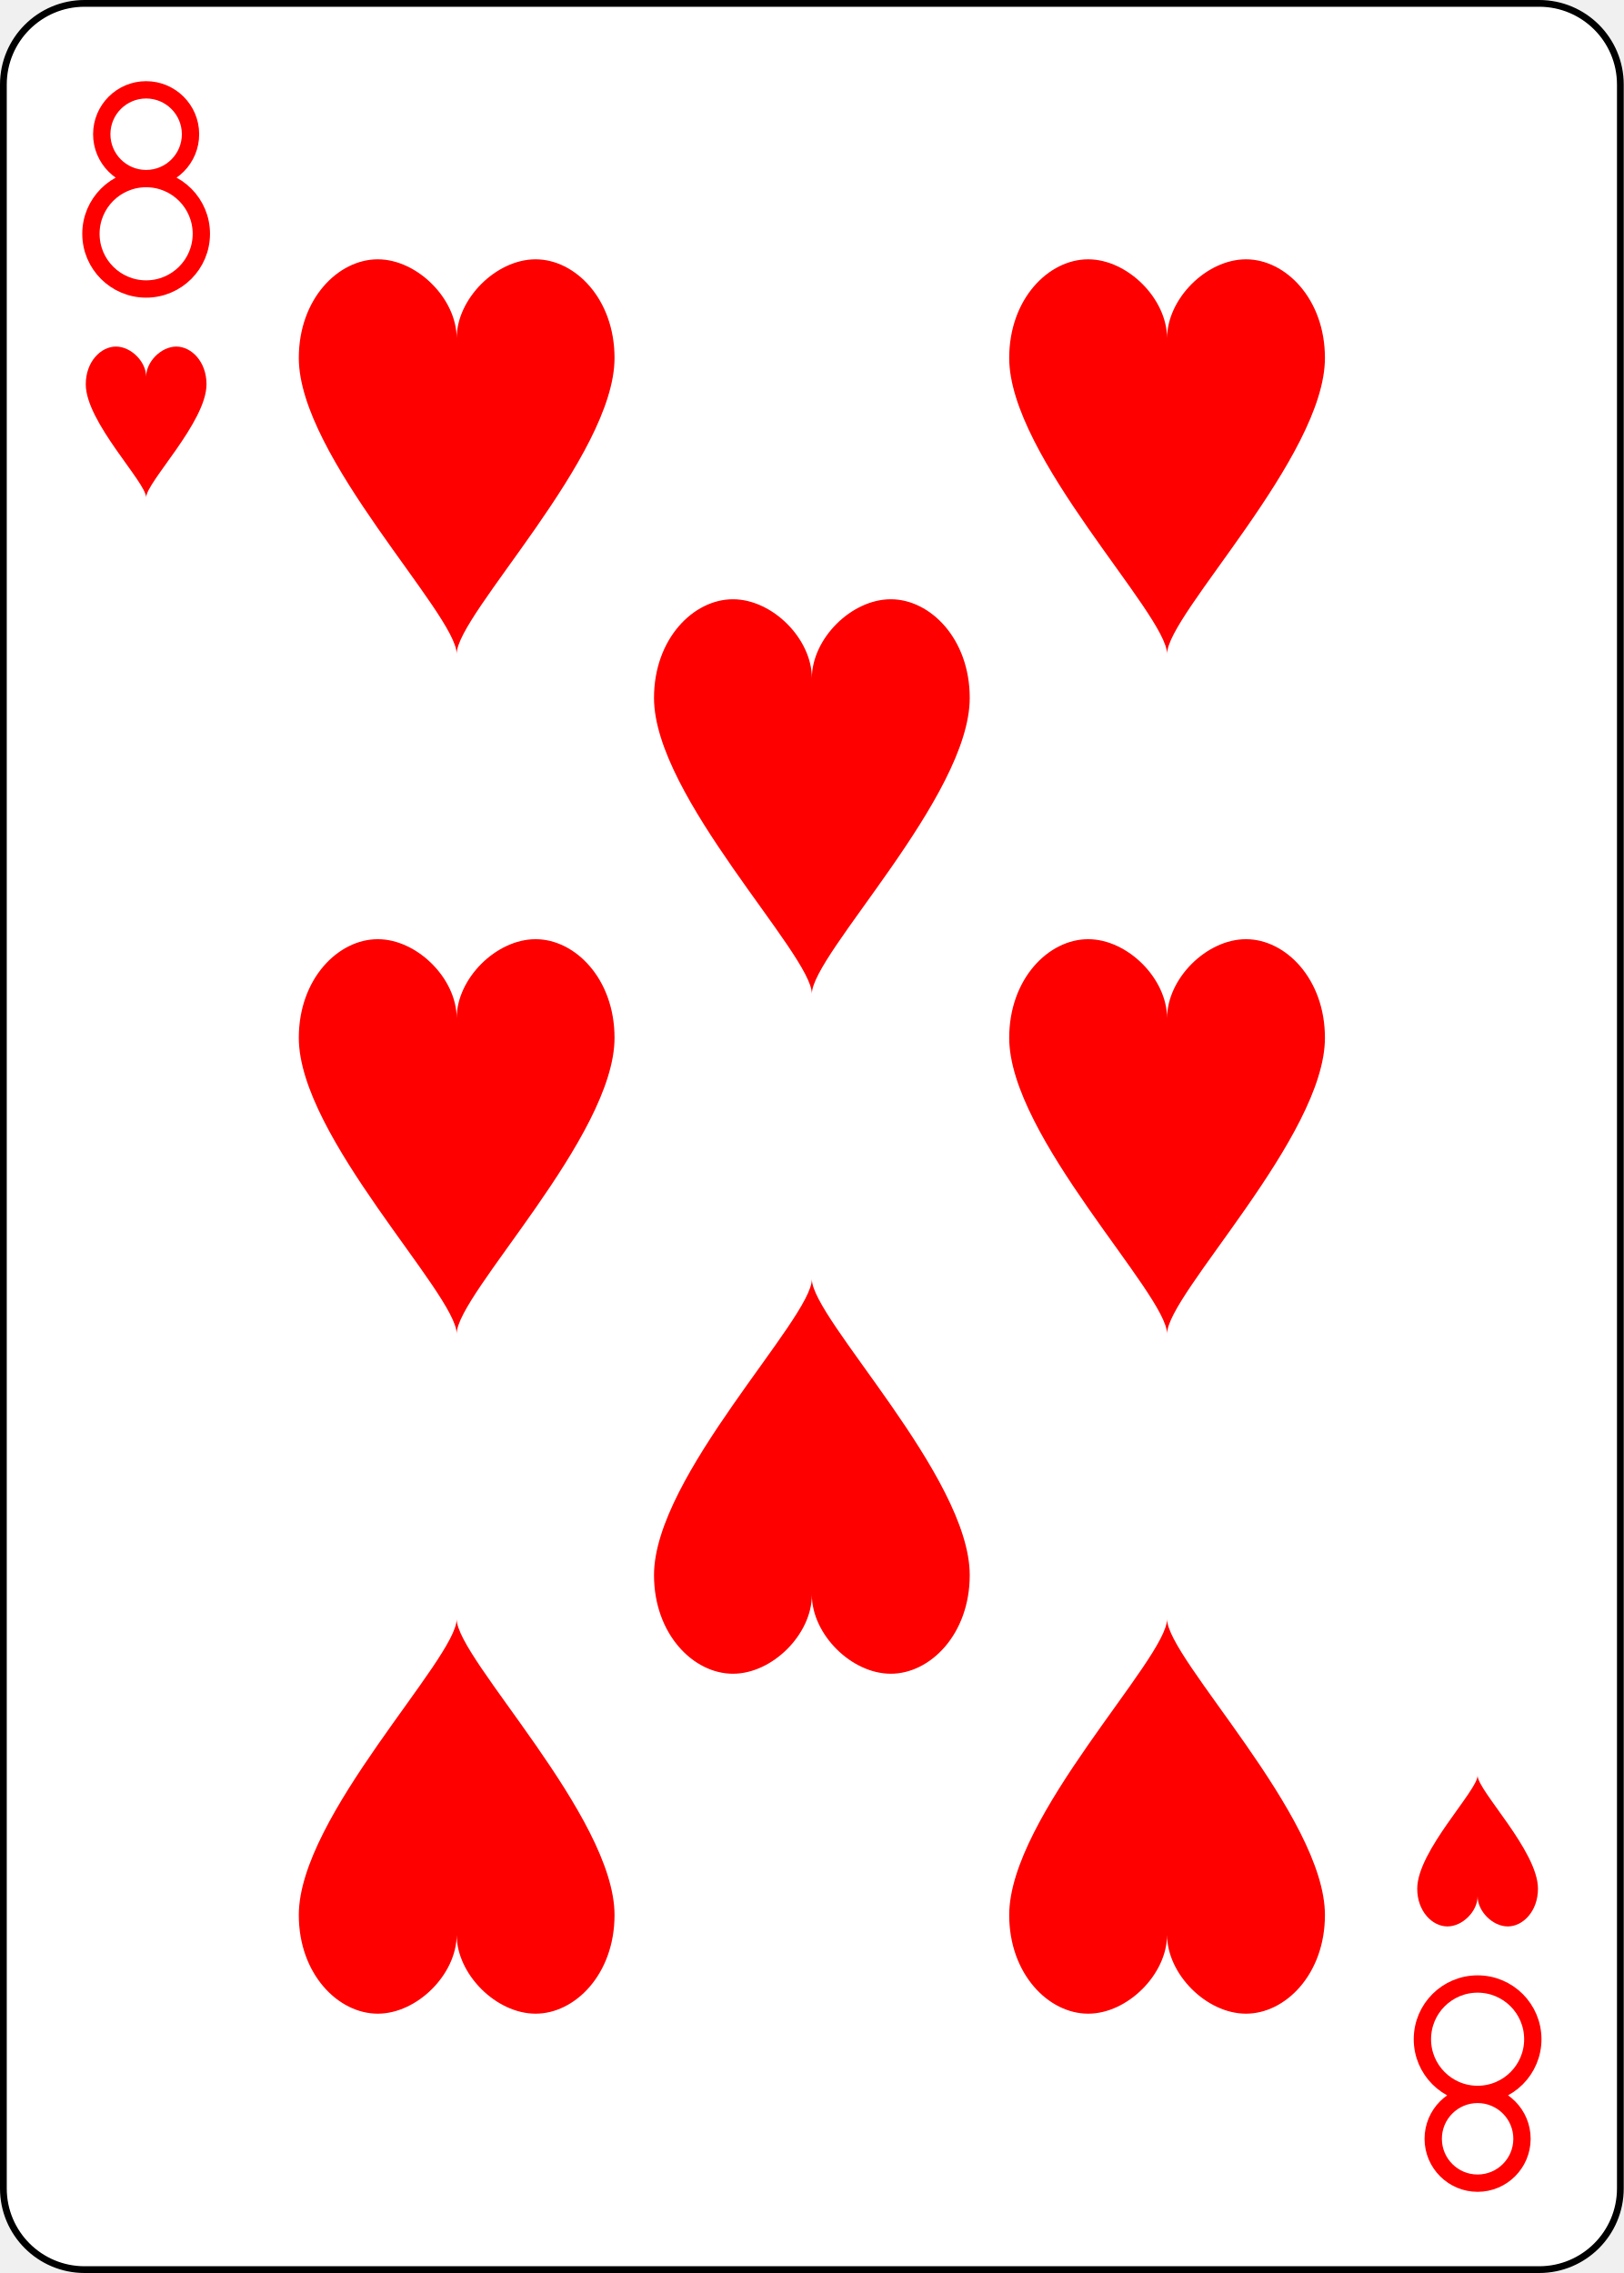
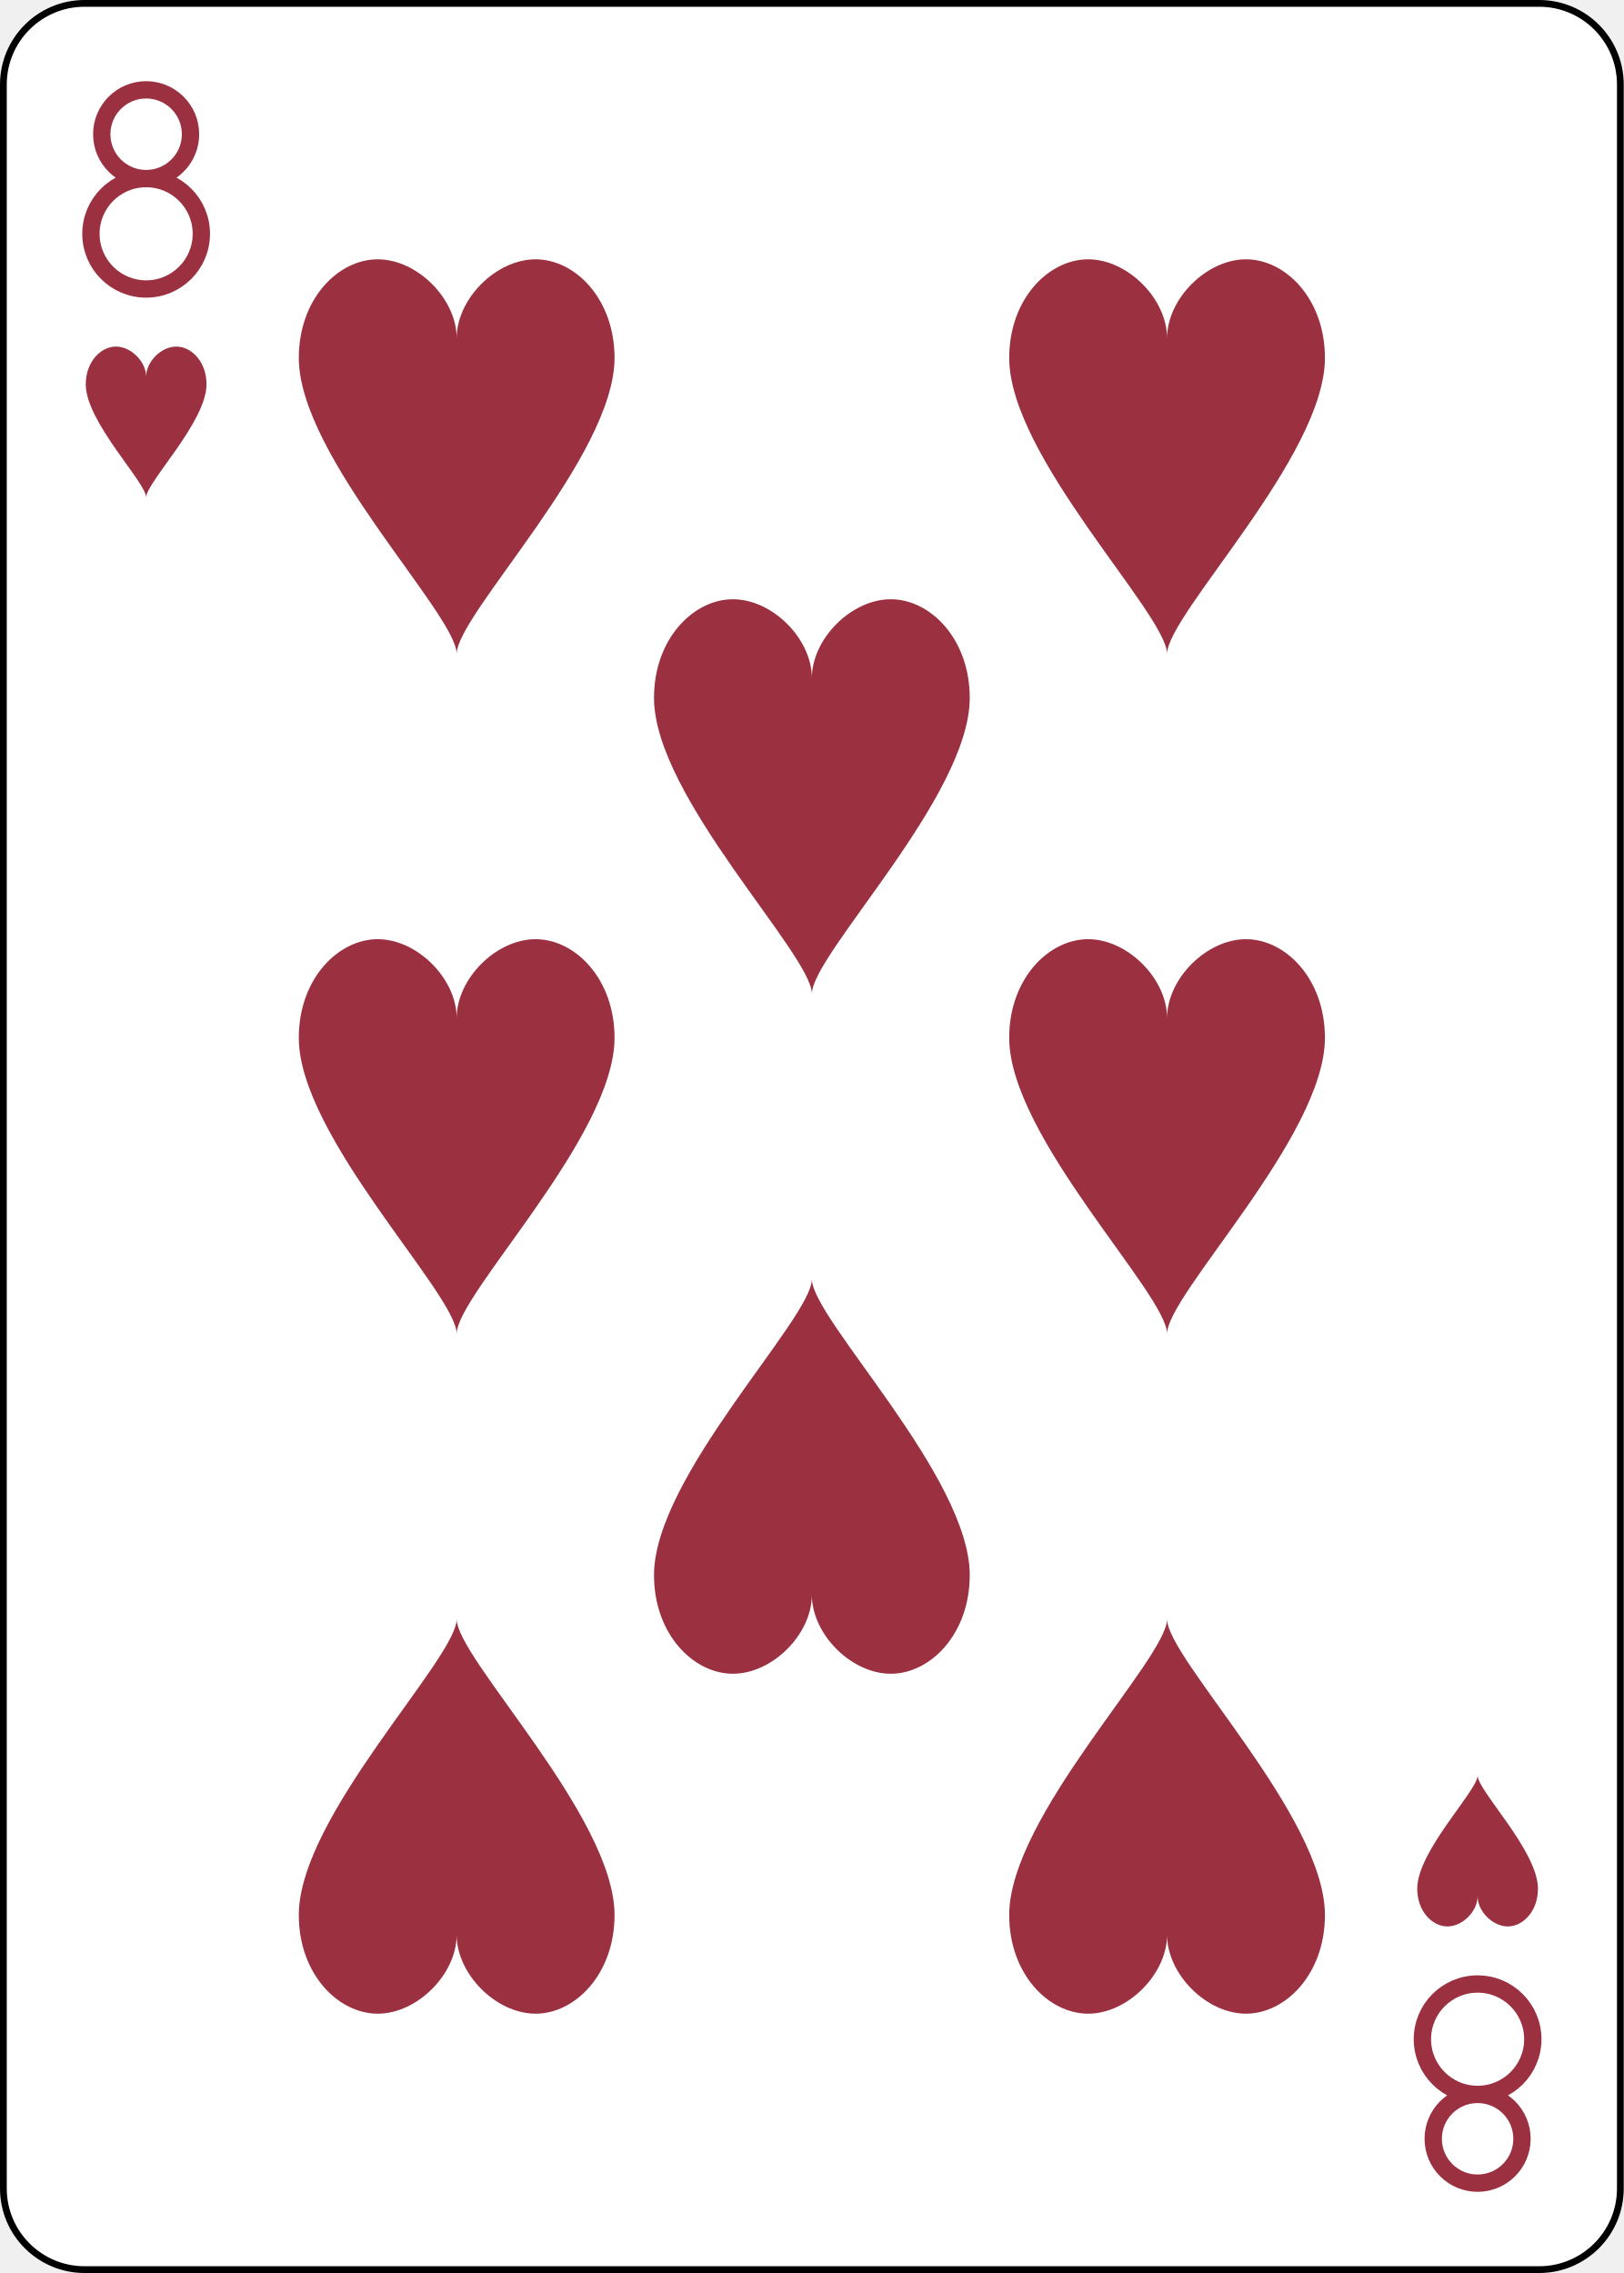
<svg xmlns="http://www.w3.org/2000/svg" xmlns:xlink="http://www.w3.org/1999/xlink" class="card" face="8H" height="3.5in" preserveAspectRatio="none" viewBox="-120 -168 240 336" width="2.5in">
  <defs>
    <symbol id="SH8" viewBox="-600 -600 1200 1200" preserveAspectRatio="xMinYMid">
-       <path d="M0 -300C0 -400 100 -500 200 -500C300 -500 400 -400 400 -250C400 0 0 400 0 500C0 400 -400 0 -400 -250C-400 -400 -300 -500 -200 -500C-100 -500 0 -400 -0 -300Z" fill="red" />
+       <path d="M0 -300C0 -400 100 -500 200 -500C300 -500 400 -400 400 -250C400 0 0 400 0 500C0 400 -400 0 -400 -250C-400 -400 -300 -500 -200 -500C-100 -500 0 -400 -0 -300Z" fill="#9b3040" />
    </symbol>
    <symbol id="VH8" viewBox="-500 -500 1000 1000" preserveAspectRatio="xMinYMid">
-       <path d="M-1 -50A205 205 0 1 1 1 -50L-1 -50A255 255 0 1 0 1 -50Z" stroke="red" stroke-width="80" stroke-linecap="square" stroke-miterlimit="1.5" fill="none" />
+       <path d="M-1 -50A205 205 0 1 1 1 -50L-1 -50A255 255 0 1 0 1 -50Z" stroke="#9b3040" stroke-width="80" stroke-linecap="square" stroke-miterlimit="1.5" fill="none" />
    </symbol>
  </defs>
  <rect width="239" height="335" x="-119.5" y="-167.5" rx="12" ry="12" fill="white" stroke="black" />
  <use xlink:href="#VH8" height="32" width="32" x="-114.4" y="-156" />
  <use xlink:href="#SH8" height="26.769" width="26.769" x="-111.784" y="-119" />
  <use xlink:href="#SH8" height="70" width="70" x="-87.501" y="-135.501" />
  <use xlink:href="#SH8" height="70" width="70" x="17.501" y="-135.501" />
  <use xlink:href="#SH8" height="70" width="70" x="-35" y="-85.25" />
  <use xlink:href="#SH8" height="70" width="70" x="-87.501" y="-35" />
  <use xlink:href="#SH8" height="70" width="70" x="17.501" y="-35" />
  <g transform="rotate(180)">
    <use xlink:href="#VH8" height="32" width="32" x="-114.4" y="-156" />
    <use xlink:href="#SH8" height="26.769" width="26.769" x="-111.784" y="-119" />
    <use xlink:href="#SH8" height="70" width="70" x="-87.501" y="-135.501" />
    <use xlink:href="#SH8" height="70" width="70" x="17.501" y="-135.501" />
    <use xlink:href="#SH8" height="70" width="70" x="-35" y="-85.25" />
  </g>
</svg>
